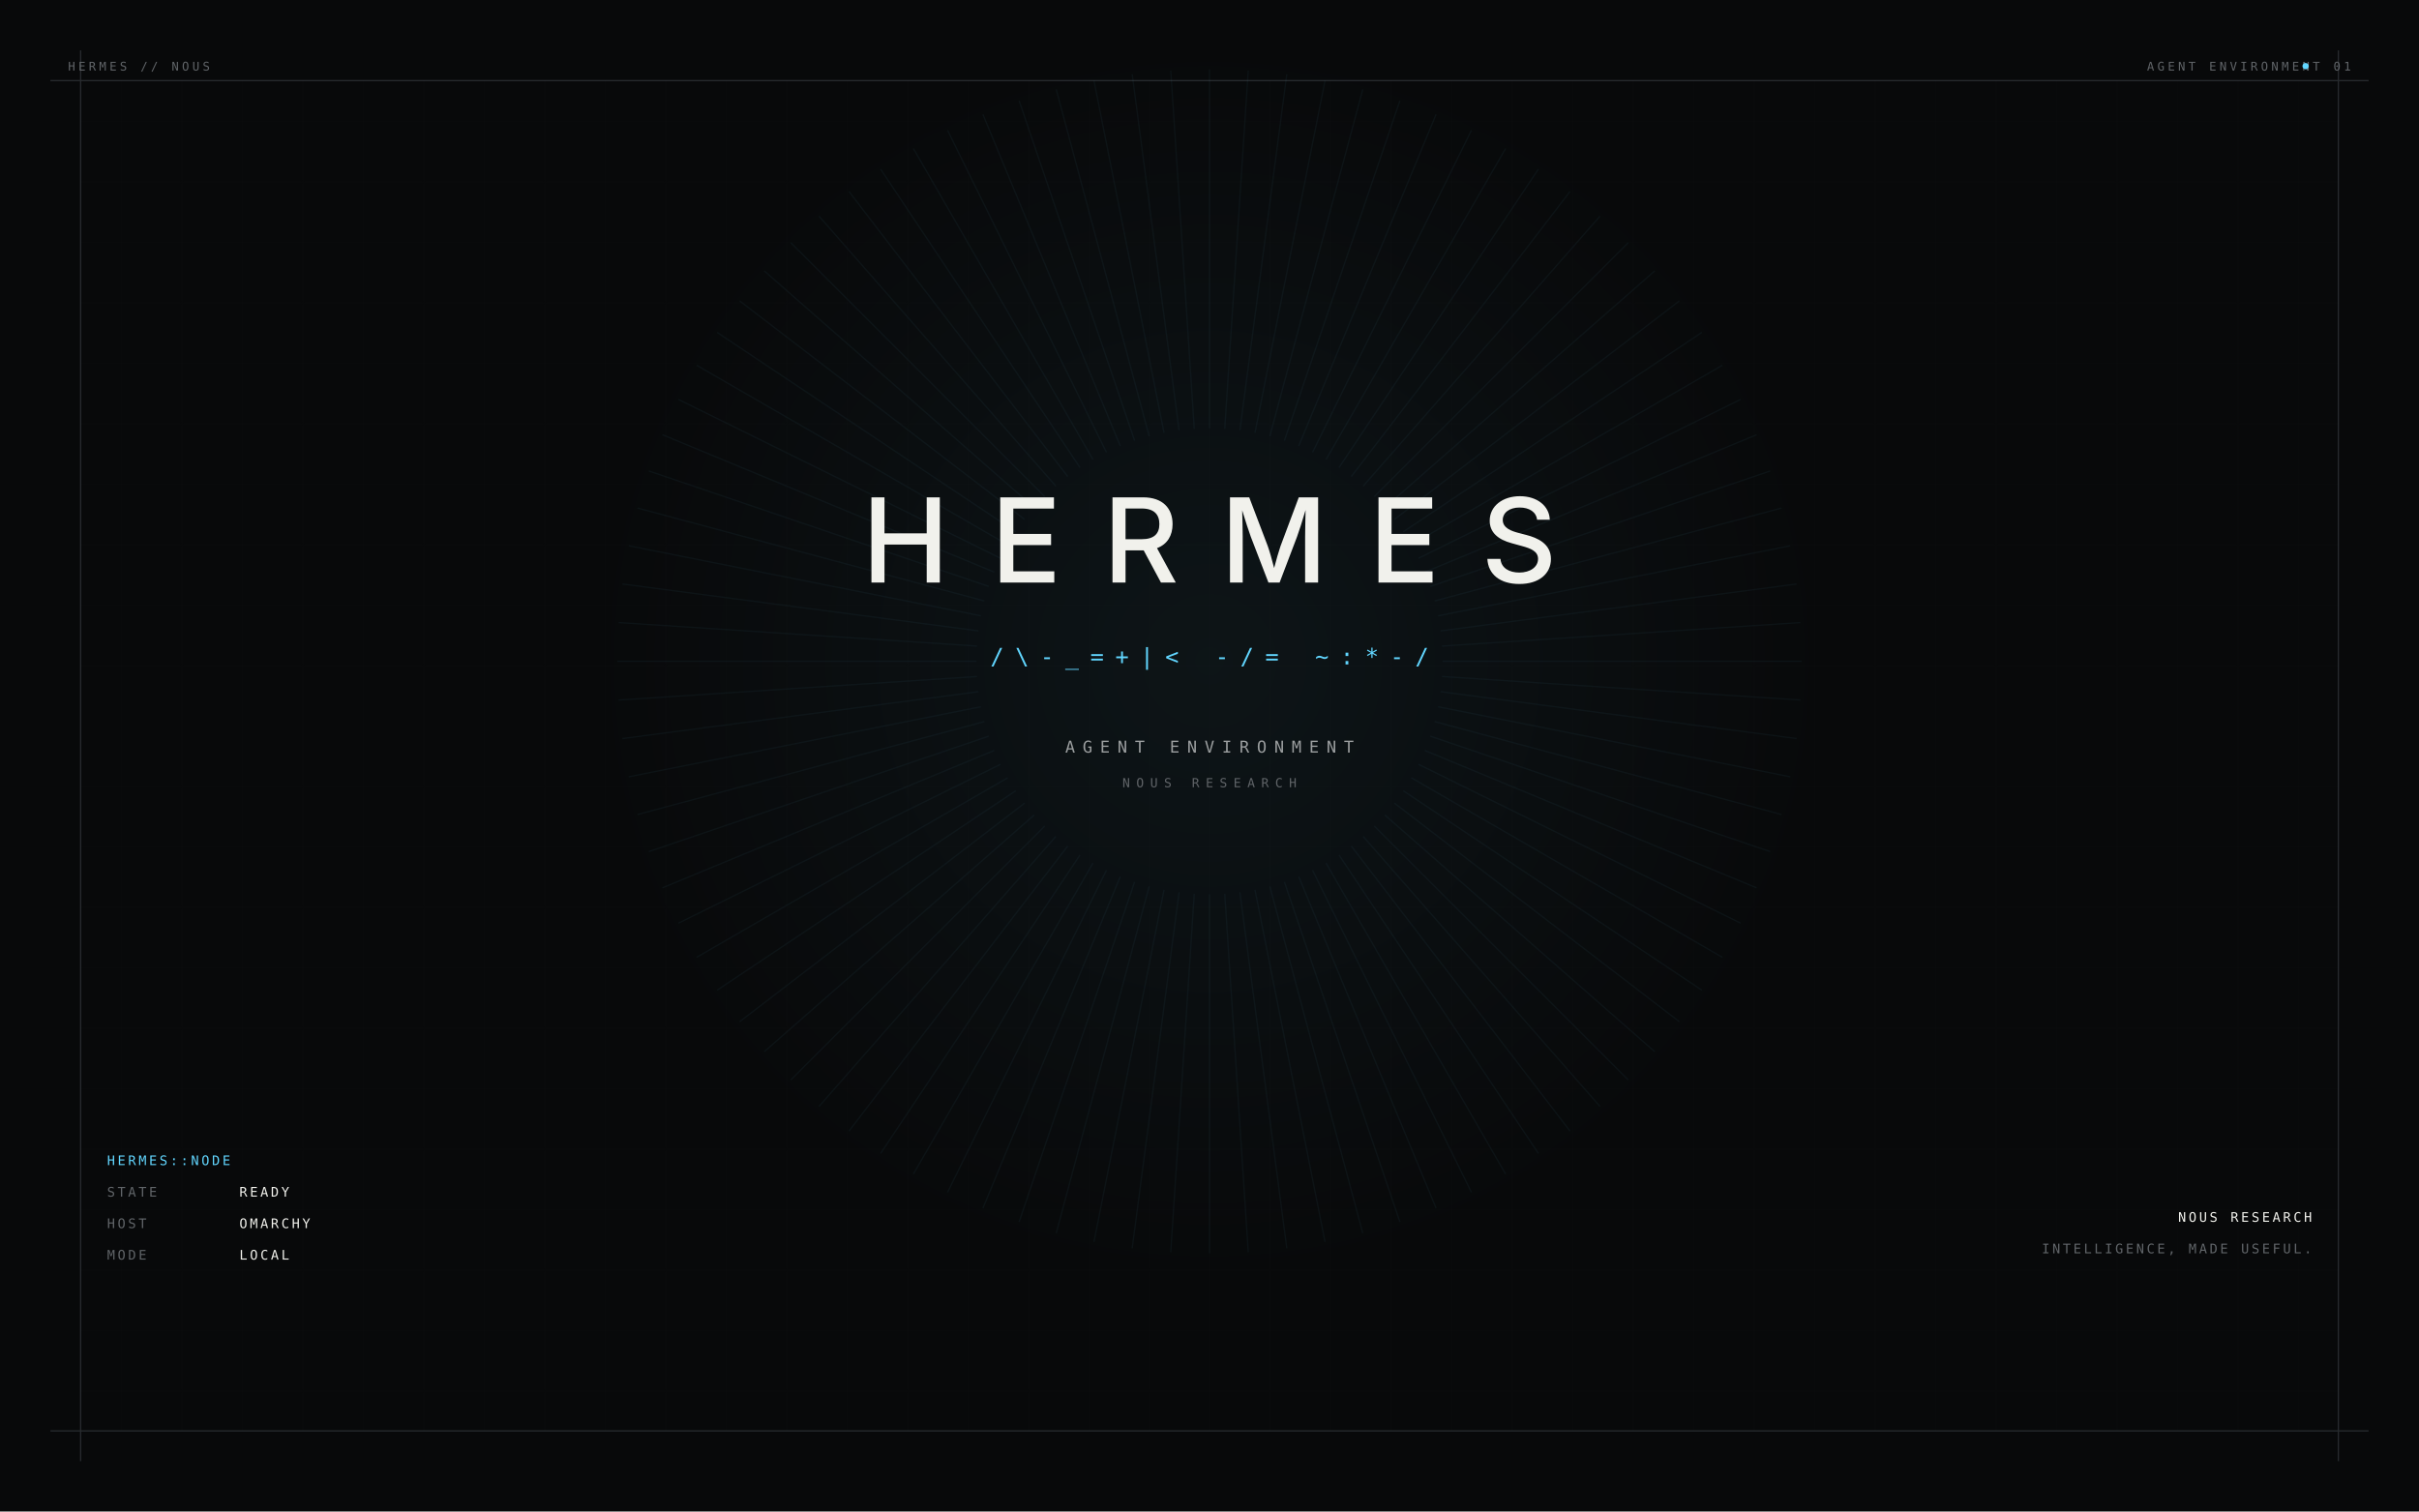
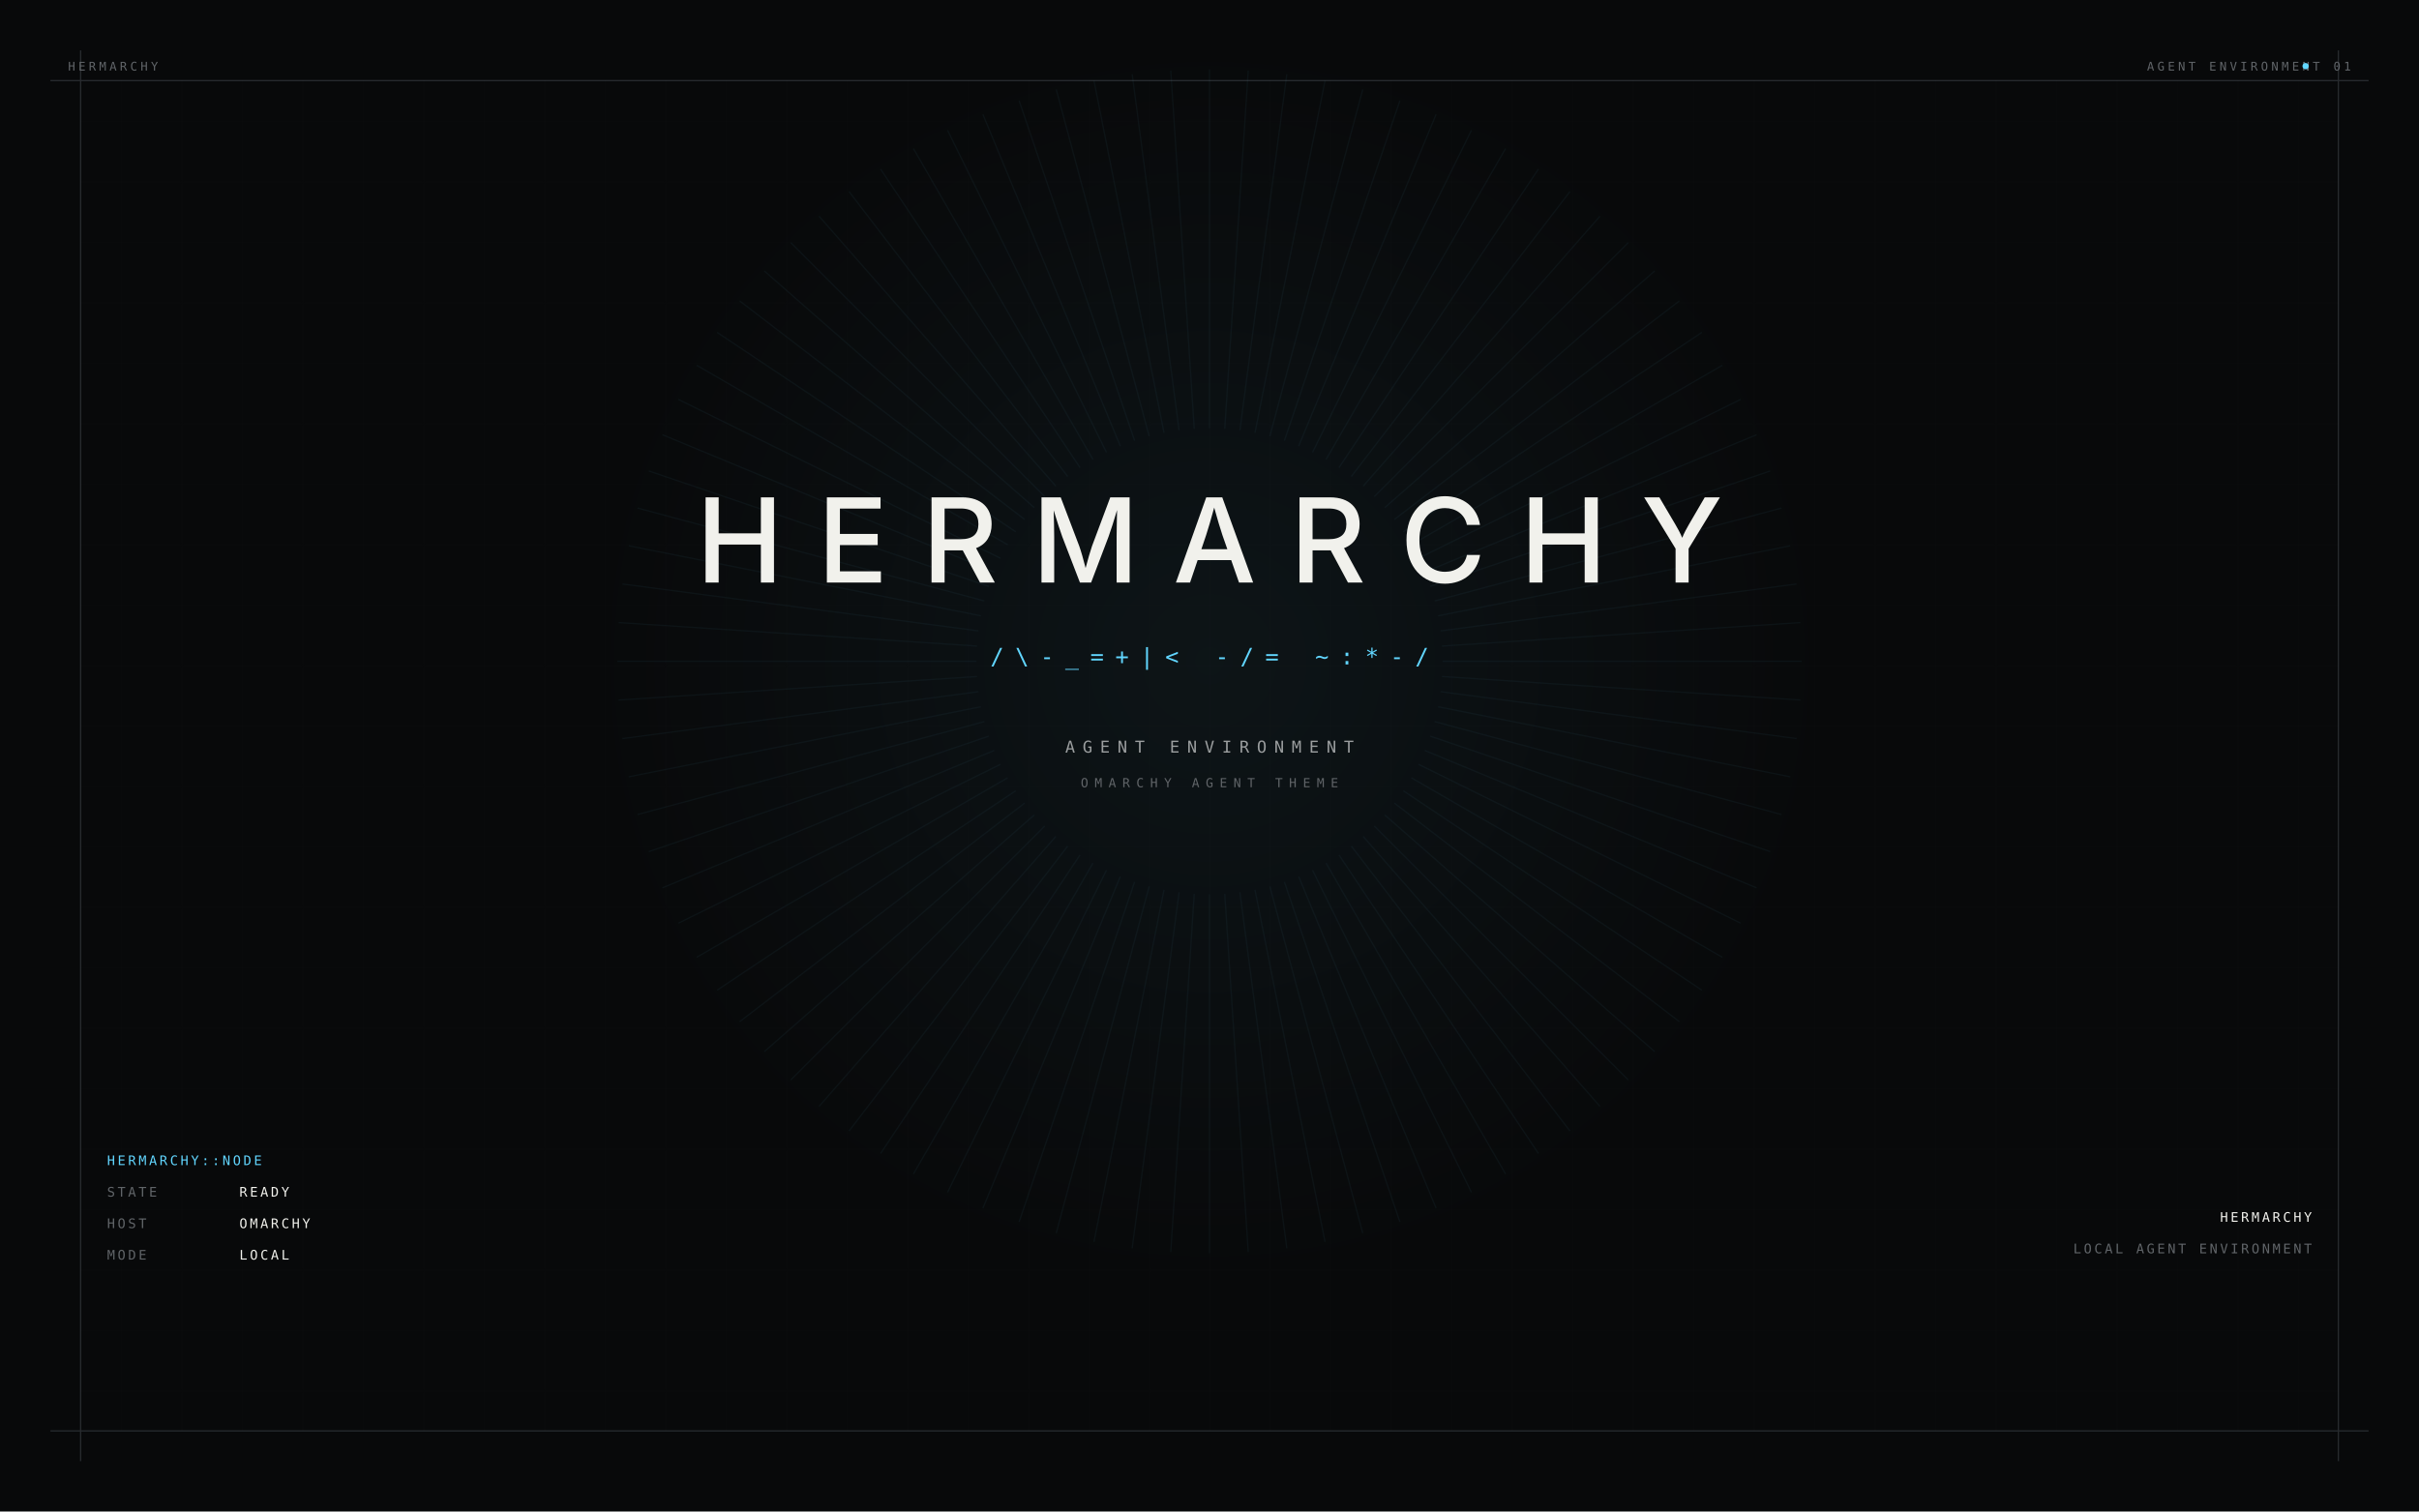
<svg xmlns="http://www.w3.org/2000/svg" width="3840" height="2400" viewBox="0 0 3840 2400">
  <defs>
    <pattern id="grid" width="96" height="96" patternUnits="userSpaceOnUse">
      <path d="M96 0H0V96" fill="none" stroke="#F1F1EC" stroke-opacity=".018" />
    </pattern>
    <radialGradient id="halo">
      <stop stop-color="#61D6FF" stop-opacity=".055" />
      <stop offset="1" stop-color="#61D6FF" stop-opacity="0" />
    </radialGradient>
  </defs>
  <rect width="3840" height="2400" fill="#08090A" />
  <path d="M80 128H3760M80 2272H3760" stroke="#272B2F" stroke-width="2" />
  <path d="M128 80V2320M3712 80V2320" stroke="#272B2F" stroke-width="2" />
  <g fill="#606468" font-family="IBM Plex Mono,JetBrains Mono,DejaVu Sans Mono,monospace" font-size="19" letter-spacing="5">
-     <text x="108" y="112">HERMES // NOUS</text>
+     <text x="108" y="112">HERMARCHY</text>
    <text x="3732" y="112" text-anchor="end">AGENT ENVIRONMENT 01</text>
  </g>
  <circle cx="3660" cy="105" r="5" fill="#61D6FF" />
  <rect x="128" y="128" width="3584" height="2144" fill="url(#grid)" />
  <circle cx="1920" cy="1050" r="980" fill="url(#halo)" />
  <g stroke="#61D6FF" stroke-width="2" opacity="0.045">
    <line x1="2290.0" y1="1050.0" x2="2860.0" y2="1050.0" />
    <line x1="2289.2" y1="1074.2" x2="2858.0" y2="1111.5" />
    <line x1="2286.8" y1="1098.3" x2="2852.0" y2="1172.7" />
    <line x1="2282.9" y1="1122.2" x2="2841.9" y2="1233.4" />
    <line x1="2277.4" y1="1145.8" x2="2828.0" y2="1293.3" />
    <line x1="2270.4" y1="1168.9" x2="2810.1" y2="1352.2" />
    <line x1="2261.8" y1="1191.6" x2="2788.4" y2="1409.7" />
    <line x1="2251.8" y1="1213.6" x2="2763.1" y2="1465.8" />
    <line x1="2240.4" y1="1235.0" x2="2734.1" y2="1520.0" />
    <line x1="2227.6" y1="1255.6" x2="2701.6" y2="1572.2" />
    <line x1="2213.5" y1="1275.2" x2="2665.8" y2="1622.2" />
    <line x1="2198.2" y1="1294.0" x2="2626.7" y2="1669.8" />
    <line x1="2181.6" y1="1311.6" x2="2584.7" y2="1714.7" />
    <line x1="2164.0" y1="1328.2" x2="2539.8" y2="1756.7" />
    <line x1="2145.2" y1="1343.5" x2="2492.2" y2="1795.8" />
    <line x1="2125.6" y1="1357.6" x2="2442.2" y2="1831.6" />
    <line x1="2105.0" y1="1370.4" x2="2390.0" y2="1864.1" />
    <line x1="2083.6" y1="1381.8" x2="2335.8" y2="1893.1" />
    <line x1="2061.6" y1="1391.8" x2="2279.7" y2="1918.4" />
    <line x1="2038.9" y1="1400.4" x2="2222.2" y2="1940.1" />
    <line x1="2015.8" y1="1407.4" x2="2163.3" y2="1958.0" />
    <line x1="1992.2" y1="1412.9" x2="2103.4" y2="1971.9" />
    <line x1="1968.3" y1="1416.8" x2="2042.7" y2="1982.0" />
    <line x1="1944.2" y1="1419.2" x2="1981.5" y2="1988.0" />
    <line x1="1920.0" y1="1420.0" x2="1920.0" y2="1990.0" />
    <line x1="1895.8" y1="1419.2" x2="1858.5" y2="1988.0" />
    <line x1="1871.7" y1="1416.8" x2="1797.3" y2="1982.0" />
    <line x1="1847.8" y1="1412.9" x2="1736.6" y2="1971.9" />
    <line x1="1824.2" y1="1407.4" x2="1676.7" y2="1958.0" />
    <line x1="1801.1" y1="1400.4" x2="1617.8" y2="1940.1" />
    <line x1="1778.4" y1="1391.8" x2="1560.3" y2="1918.4" />
    <line x1="1756.4" y1="1381.8" x2="1504.2" y2="1893.1" />
    <line x1="1735.0" y1="1370.4" x2="1450.0" y2="1864.1" />
    <line x1="1714.4" y1="1357.6" x2="1397.8" y2="1831.6" />
    <line x1="1694.8" y1="1343.5" x2="1347.8" y2="1795.8" />
    <line x1="1676.0" y1="1328.2" x2="1300.2" y2="1756.7" />
    <line x1="1658.4" y1="1311.6" x2="1255.3" y2="1714.7" />
    <line x1="1641.8" y1="1294.0" x2="1213.3" y2="1669.8" />
    <line x1="1626.5" y1="1275.2" x2="1174.2" y2="1622.2" />
    <line x1="1612.4" y1="1255.6" x2="1138.4" y2="1572.2" />
    <line x1="1599.6" y1="1235.0" x2="1105.9" y2="1520.0" />
    <line x1="1588.2" y1="1213.6" x2="1076.9" y2="1465.8" />
    <line x1="1578.2" y1="1191.6" x2="1051.6" y2="1409.7" />
    <line x1="1569.6" y1="1168.9" x2="1029.9" y2="1352.2" />
    <line x1="1562.6" y1="1145.8" x2="1012.0" y2="1293.3" />
    <line x1="1557.1" y1="1122.2" x2="998.1" y2="1233.4" />
    <line x1="1553.2" y1="1098.3" x2="988.0" y2="1172.7" />
    <line x1="1550.8" y1="1074.2" x2="982.0" y2="1111.5" />
    <line x1="1550.0" y1="1050.0" x2="980.0" y2="1050.0" />
    <line x1="1550.8" y1="1025.8" x2="982.0" y2="988.5" />
    <line x1="1553.2" y1="1001.7" x2="988.0" y2="927.3" />
    <line x1="1557.1" y1="977.8" x2="998.1" y2="866.6" />
    <line x1="1562.6" y1="954.2" x2="1012.0" y2="806.7" />
    <line x1="1569.6" y1="931.1" x2="1029.9" y2="747.8" />
    <line x1="1578.2" y1="908.4" x2="1051.6" y2="690.3" />
    <line x1="1588.2" y1="886.4" x2="1076.9" y2="634.2" />
    <line x1="1599.6" y1="865.0" x2="1105.9" y2="580.0" />
    <line x1="1612.4" y1="844.4" x2="1138.4" y2="527.8" />
    <line x1="1626.5" y1="824.8" x2="1174.2" y2="477.8" />
    <line x1="1641.8" y1="806.0" x2="1213.3" y2="430.2" />
    <line x1="1658.4" y1="788.4" x2="1255.3" y2="385.3" />
    <line x1="1676.0" y1="771.8" x2="1300.2" y2="343.3" />
    <line x1="1694.8" y1="756.5" x2="1347.8" y2="304.2" />
    <line x1="1714.4" y1="742.4" x2="1397.8" y2="268.4" />
    <line x1="1735.0" y1="729.6" x2="1450.0" y2="235.9" />
    <line x1="1756.4" y1="718.2" x2="1504.2" y2="206.9" />
    <line x1="1778.4" y1="708.2" x2="1560.3" y2="181.6" />
    <line x1="1801.1" y1="699.6" x2="1617.8" y2="159.9" />
    <line x1="1824.2" y1="692.6" x2="1676.7" y2="142.0" />
    <line x1="1847.8" y1="687.1" x2="1736.6" y2="128.1" />
    <line x1="1871.7" y1="683.2" x2="1797.3" y2="118.0" />
    <line x1="1895.8" y1="680.8" x2="1858.5" y2="112.0" />
    <line x1="1920.0" y1="680.0" x2="1920.0" y2="110.0" />
    <line x1="1944.2" y1="680.8" x2="1981.5" y2="112.0" />
    <line x1="1968.3" y1="683.2" x2="2042.7" y2="118.0" />
    <line x1="1992.2" y1="687.1" x2="2103.4" y2="128.1" />
    <line x1="2015.8" y1="692.6" x2="2163.3" y2="142.0" />
    <line x1="2038.9" y1="699.6" x2="2222.2" y2="159.9" />
    <line x1="2061.6" y1="708.2" x2="2279.7" y2="181.6" />
    <line x1="2083.6" y1="718.2" x2="2335.8" y2="206.9" />
    <line x1="2105.0" y1="729.6" x2="2390.0" y2="235.9" />
    <line x1="2125.6" y1="742.4" x2="2442.2" y2="268.4" />
    <line x1="2145.2" y1="756.5" x2="2492.2" y2="304.2" />
    <line x1="2164.0" y1="771.8" x2="2539.8" y2="343.3" />
    <line x1="2181.6" y1="788.4" x2="2584.7" y2="385.3" />
    <line x1="2198.2" y1="806.0" x2="2626.7" y2="430.2" />
    <line x1="2213.5" y1="824.8" x2="2665.8" y2="477.8" />
    <line x1="2227.6" y1="844.4" x2="2701.6" y2="527.8" />
    <line x1="2240.4" y1="865.0" x2="2734.1" y2="580.0" />
    <line x1="2251.8" y1="886.4" x2="2763.1" y2="634.2" />
    <line x1="2261.8" y1="908.4" x2="2788.4" y2="690.3" />
    <line x1="2270.4" y1="931.1" x2="2810.1" y2="747.8" />
    <line x1="2277.4" y1="954.2" x2="2828.0" y2="806.7" />
    <line x1="2282.9" y1="977.8" x2="2841.9" y2="866.6" />
    <line x1="2286.8" y1="1001.7" x2="2852.0" y2="927.3" />
    <line x1="2289.2" y1="1025.8" x2="2858.0" y2="988.5" />
  </g>
  <g text-anchor="middle">
-     <text x="1920" y="925" fill="#F1F1EC" font-family="IBM Plex Sans,Inter,DejaVu Sans,sans-serif" font-size="186" font-weight="500" letter-spacing="66">HERMES</text>
+     <text x="1920" y="925" fill="#F1F1EC" font-family="IBM Plex Sans,Inter,DejaVu Sans,sans-serif" font-size="186" font-weight="500" letter-spacing="54">HERMARCHY</text>
    <text x="1920" y="1055" fill="#61D6FF" font-family="IBM Plex Mono,JetBrains Mono,DejaVu Sans Mono,monospace" font-size="36" letter-spacing="18">/\-_=+|&lt; -/= ~:*-/</text>
    <text x="1920" y="1195" fill="#9B9E9F" font-family="IBM Plex Mono,JetBrains Mono,DejaVu Sans Mono,monospace" font-size="26" letter-spacing="12">AGENT ENVIRONMENT</text>
-     <text x="1920" y="1250" fill="#606468" font-family="IBM Plex Mono,JetBrains Mono,DejaVu Sans Mono,monospace" font-size="20" letter-spacing="10">NOUS RESEARCH</text>
+     <text x="1920" y="1250" fill="#606468" font-family="IBM Plex Mono,JetBrains Mono,DejaVu Sans Mono,monospace" font-size="20" letter-spacing="10">OMARCHY AGENT THEME</text>
  </g>
  <g font-family="IBM Plex Mono,JetBrains Mono,DejaVu Sans Mono,monospace" font-size="21" letter-spacing="4">
-     <text x="170" y="1850" fill="#61D6FF">HERMES::NODE</text>
+     <text x="170" y="1850" fill="#61D6FF">HERMARCHY::NODE</text>
    <text x="170" y="1900" fill="#606468">STATE</text>
    <text x="380" y="1900" fill="#F1F1EC">READY</text>
    <text x="170" y="1950" fill="#606468">HOST</text>
    <text x="380" y="1950" fill="#F1F1EC">OMARCHY</text>
    <text x="170" y="2000" fill="#606468">MODE</text>
    <text x="380" y="2000" fill="#F1F1EC">LOCAL</text>
-     <text x="3670" y="1940" fill="#F1F1EC" text-anchor="end">NOUS RESEARCH</text>
-     <text x="3670" y="1990" fill="#606468" text-anchor="end">INTELLIGENCE, MADE USEFUL.</text>
+     <text x="3670" y="1940" fill="#F1F1EC" text-anchor="end">HERMARCHY</text>
+     <text x="3670" y="1990" fill="#606468" text-anchor="end">LOCAL AGENT ENVIRONMENT</text>
  </g>
</svg>
